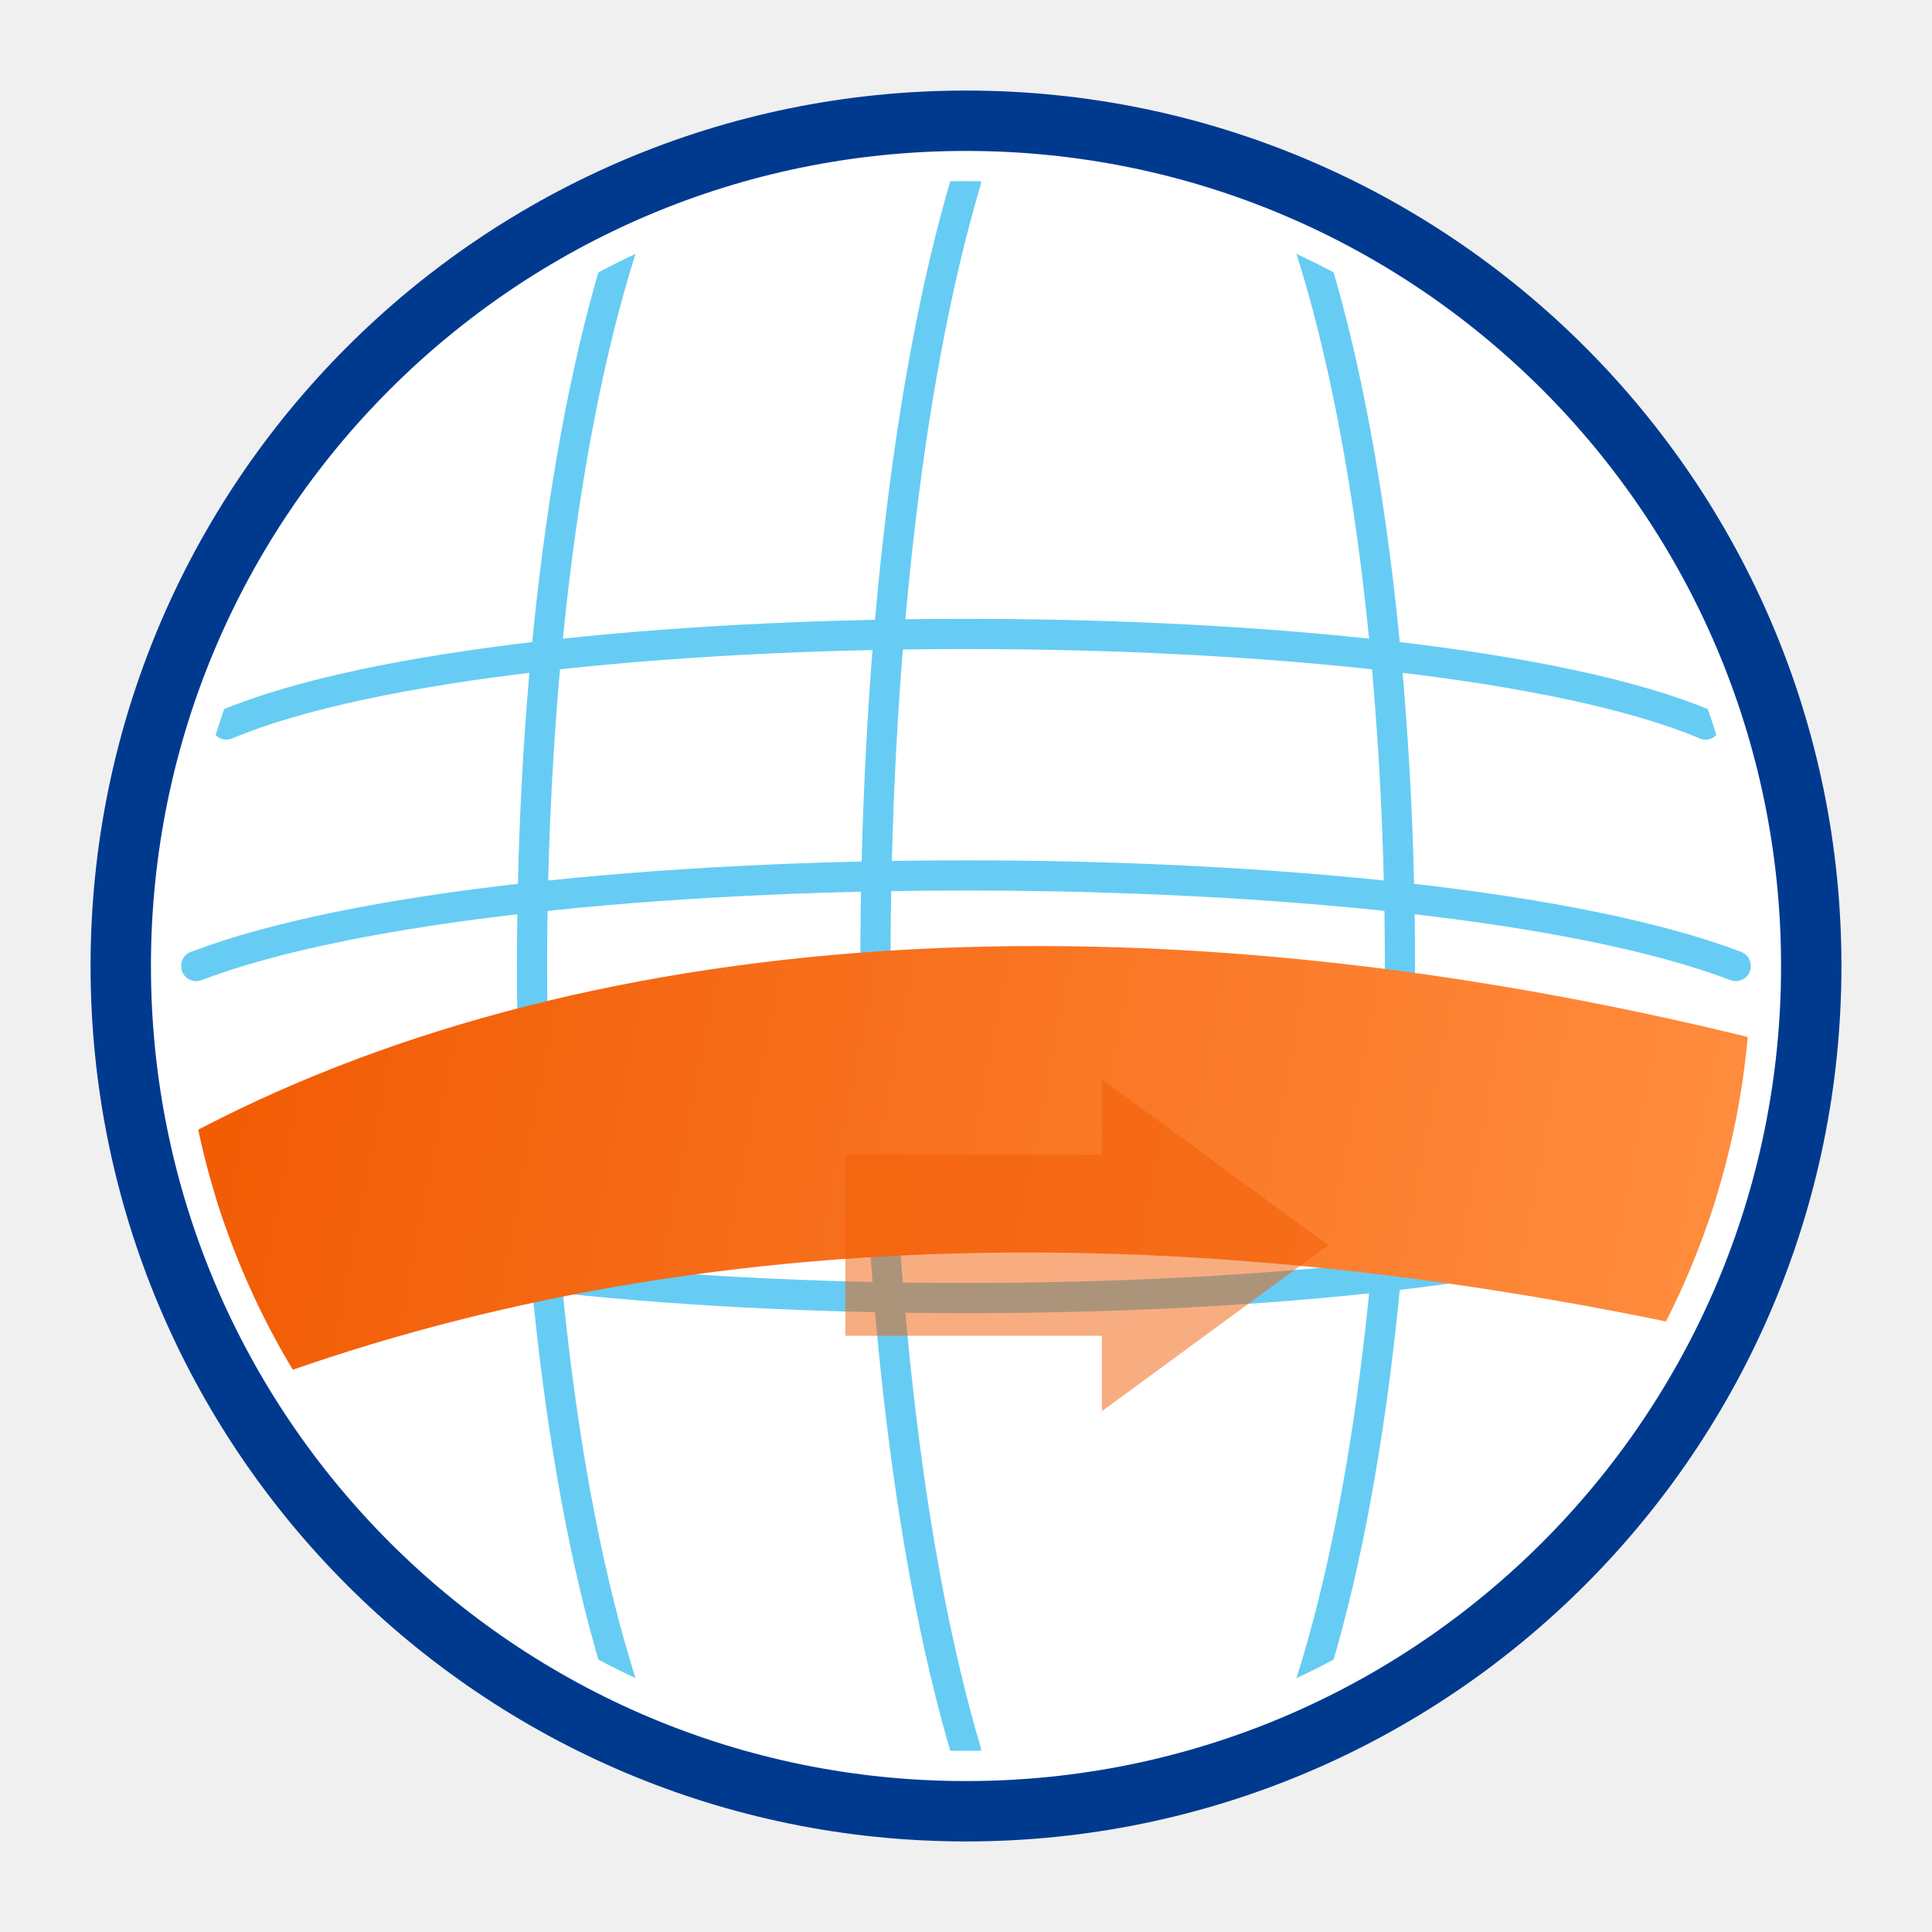
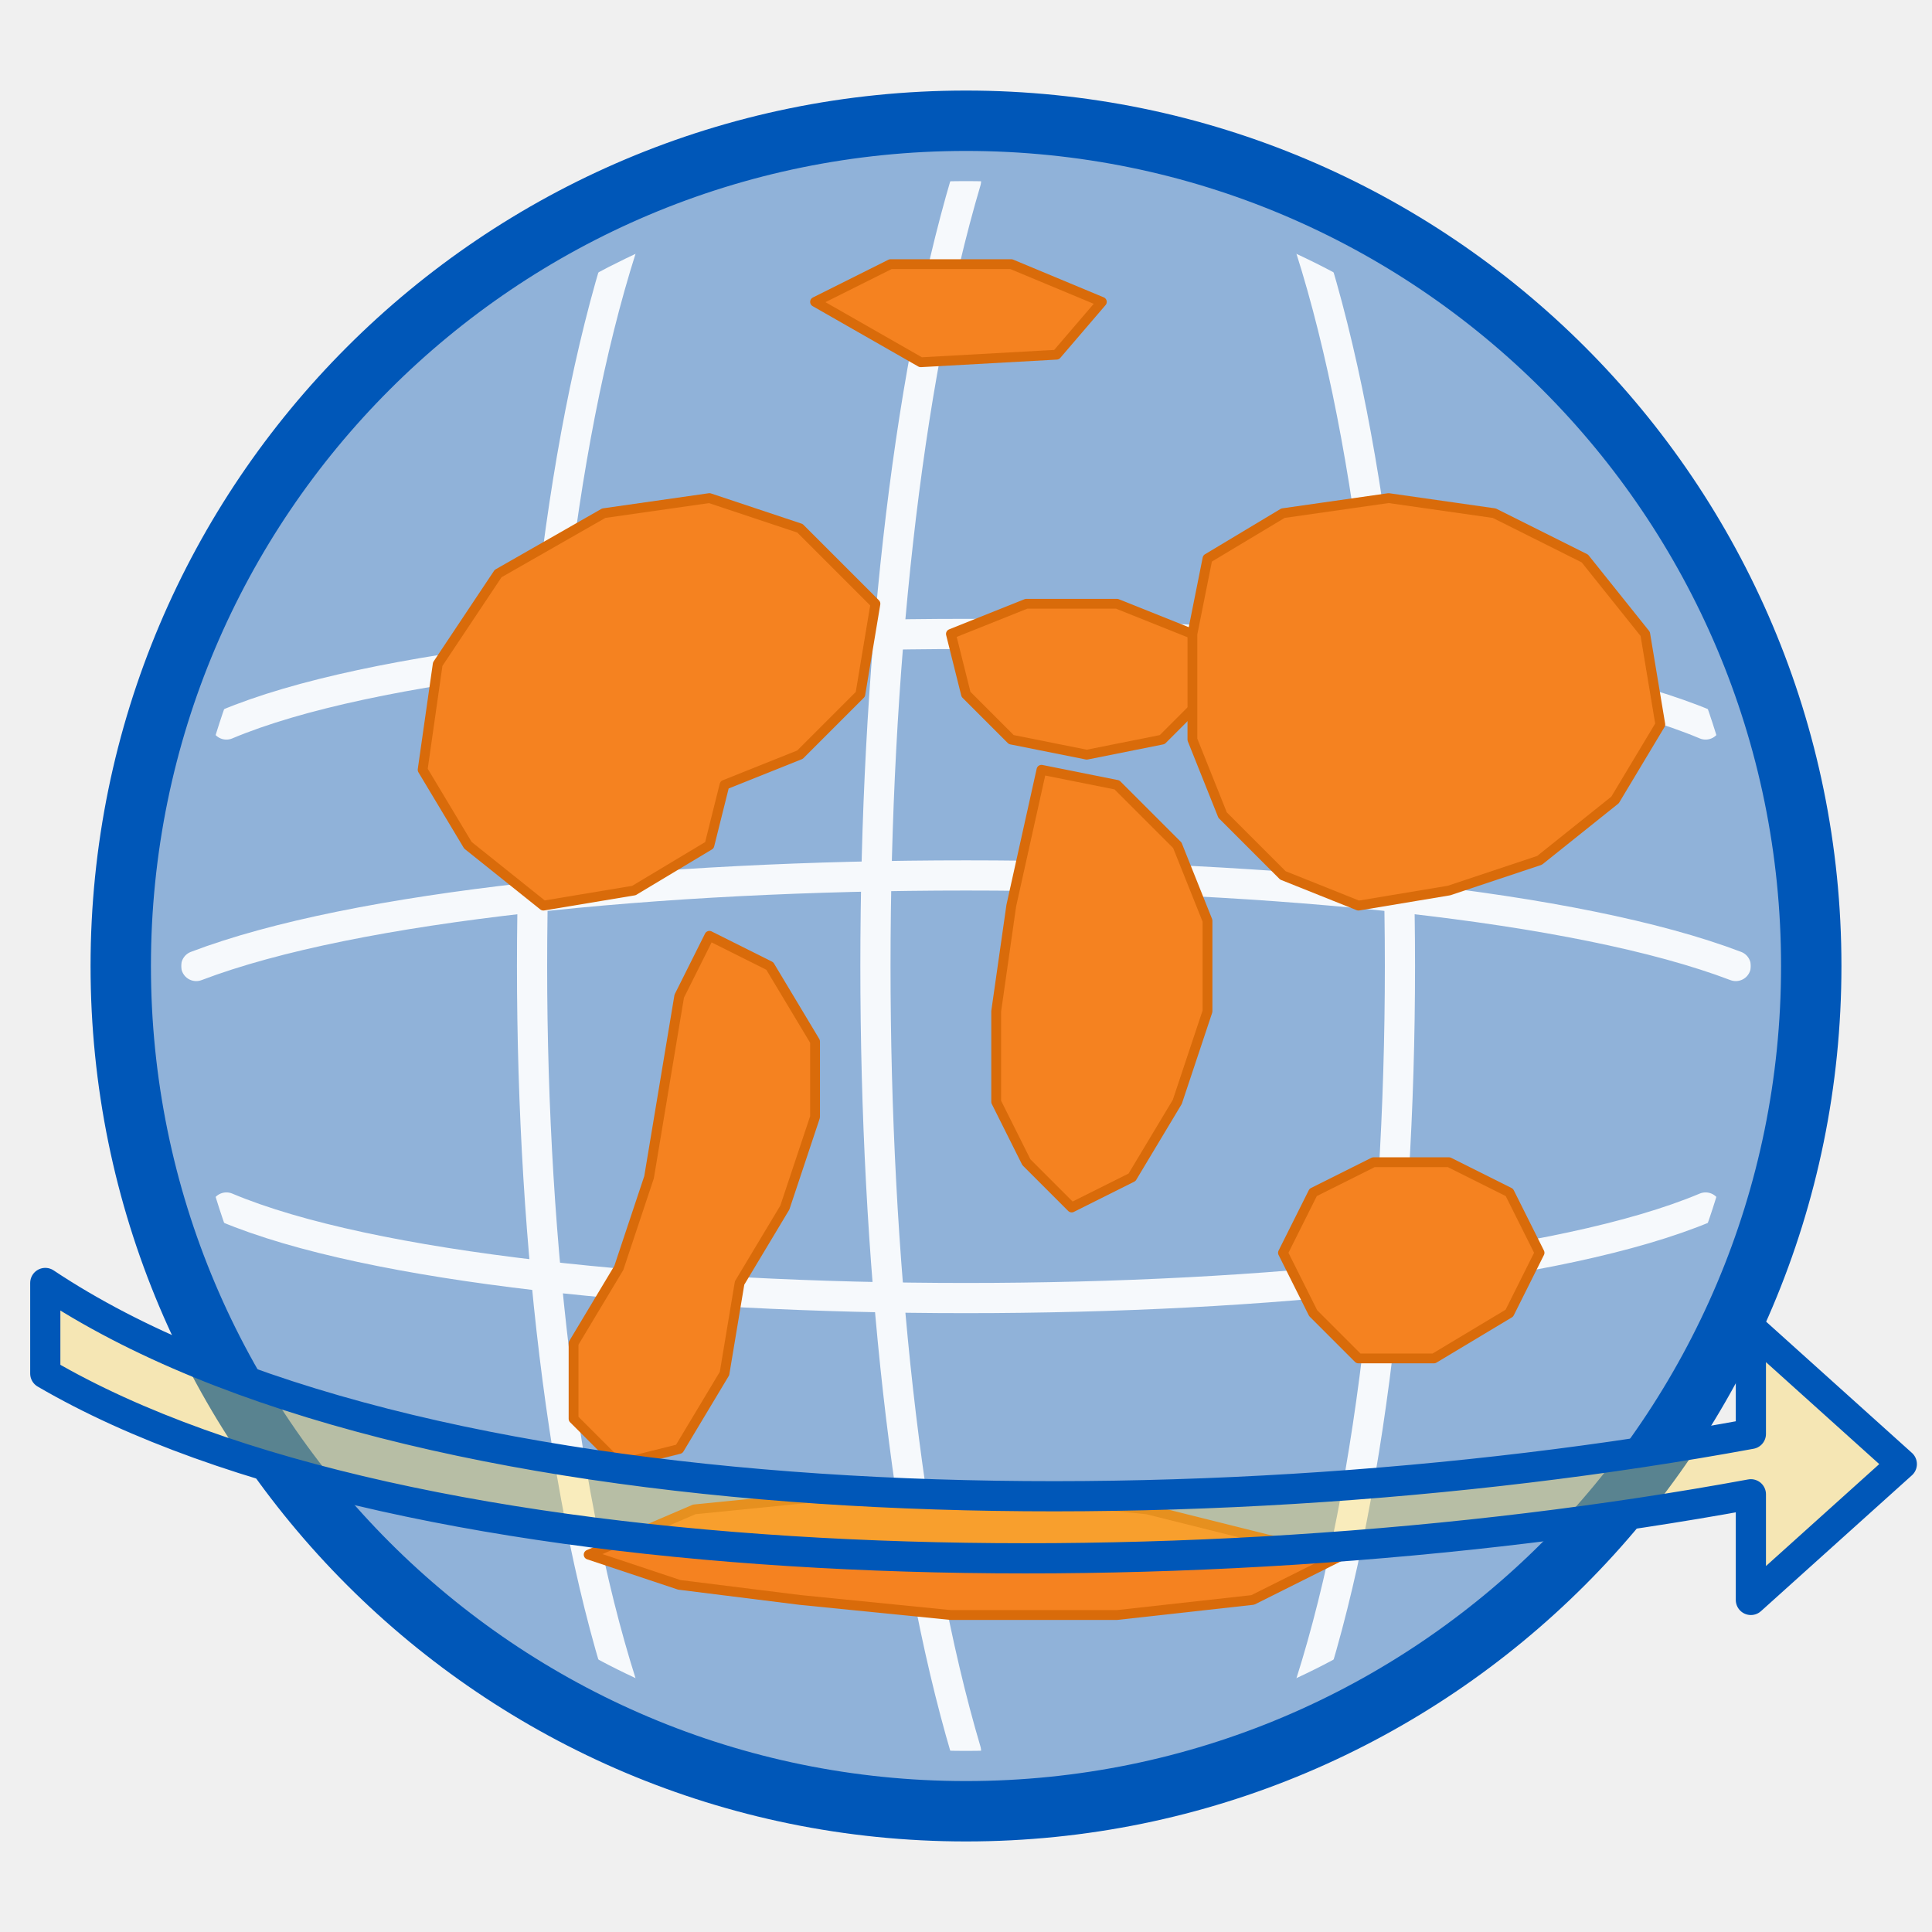
<svg xmlns="http://www.w3.org/2000/svg" width="256" height="256" viewBox="0 0 256 256" fill="none" role="img" aria-labelledby="title desc">
  <defs>
    <clipPath id="globeClip">
      <circle cx="128" cy="128" r="104" />
    </clipPath>
-     <linearGradient id="waveGrad" x1="34" y1="132" x2="224" y2="168" gradientUnits="userSpaceOnUse">
-       <stop stop-color="#F25C05" />
-       <stop offset="1" stop-color="#FF8B3D" />
-     </linearGradient>
  </defs>
-   <circle cx="128" cy="128" r="112" stroke="#003A8F" stroke-width="8" fill="white" />
-   <g clip-path="url(#globeClip)" stroke="#4CC3F1" stroke-width="4" stroke-linecap="round" opacity="0.85">
+   <circle cx="128" cy="128" r="112" stroke="#0057B8" stroke-width="8" fill="#0057B8" fill-opacity="0.4" />
+   <g clip-path="url(#globeClip)" stroke="#FFFFFF" stroke-width="4" stroke-linecap="round" opacity="0.92">
    <path d="M30 96C68 80 188 80 226 96" />
    <path d="M26 128C68 112 188 112 230 128" />
    <path d="M30 160C68 176 188 176 226 160" />
    <path d="M84 28C66 78 66 178 84 228" />
    <path d="M128 24C112 78 112 178 128 232" />
    <path d="M172 28C190 78 190 178 172 228" />
  </g>
-   <g clip-path="url(#globeClip)">
-     <path d="M22 152C72 124 146 116 234 138L234 178C148 158 78 164 22 188V152Z" fill="url(#waveGrad)" />
-     <path d="M112 153H146V143L176 165L146 187V177H112V153Z" fill="#F25C05" fill-opacity="0.5" />
+   <g clip-path="url(#globeClip)" fill="#F58220" stroke="#D96B0A" stroke-width="1.3" stroke-linejoin="round">
+     <path d="M108 40L118 35L134 35L146 40L140 47L122 48L108 40Z" />
+     <path d="M58 88L66 76L80 68L94 66L106 70L116 80L114 92L106 100L96 104L94 112L84 118L72 120L62 112L56 102L58 88Z" />
+     <path d="M94 124L102 128L108 138L108 148L104 160L98 170L96 182L90 192L82 194L76 188L76 178L82 168L86 156L88 144L90 132L94 124Z" />
+     <path d="M126 84L136 80L148 80L158 84L160 92L154 98L144 100L134 98L128 92L126 84Z" />
+     <path d="M138 102L148 104L156 112L160 122L160 134L156 146L150 156L142 160L136 154L132 146L132 134L134 120L138 102Z" />
+     <path d="M160 74L170 68L184 66L198 68L210 74L218 84L220 96L214 106L204 114L192 118L180 120L170 116L162 108L158 98L158 84L160 74Z" />
+     <path d="M174 158L182 154L192 154L200 158L204 166L200 174L190 180L180 180L174 174L170 166L174 158Z" />
+     <path d="M78 206L92 200L112 198L132 198L152 200L168 204L178 206L166 212L148 214L126 214L106 212L90 210L78 206Z" />
+   </g>
+   <g>
+     <path d="M6 170C54 202 156 204 232 190L232 176L252 194L232 212L232 198C156 212 54 210 6 182Z" fill="#FFD447" fill-opacity="0.35" stroke="#0057B8" stroke-width="4" stroke-linejoin="round" />
  </g>
</svg>
